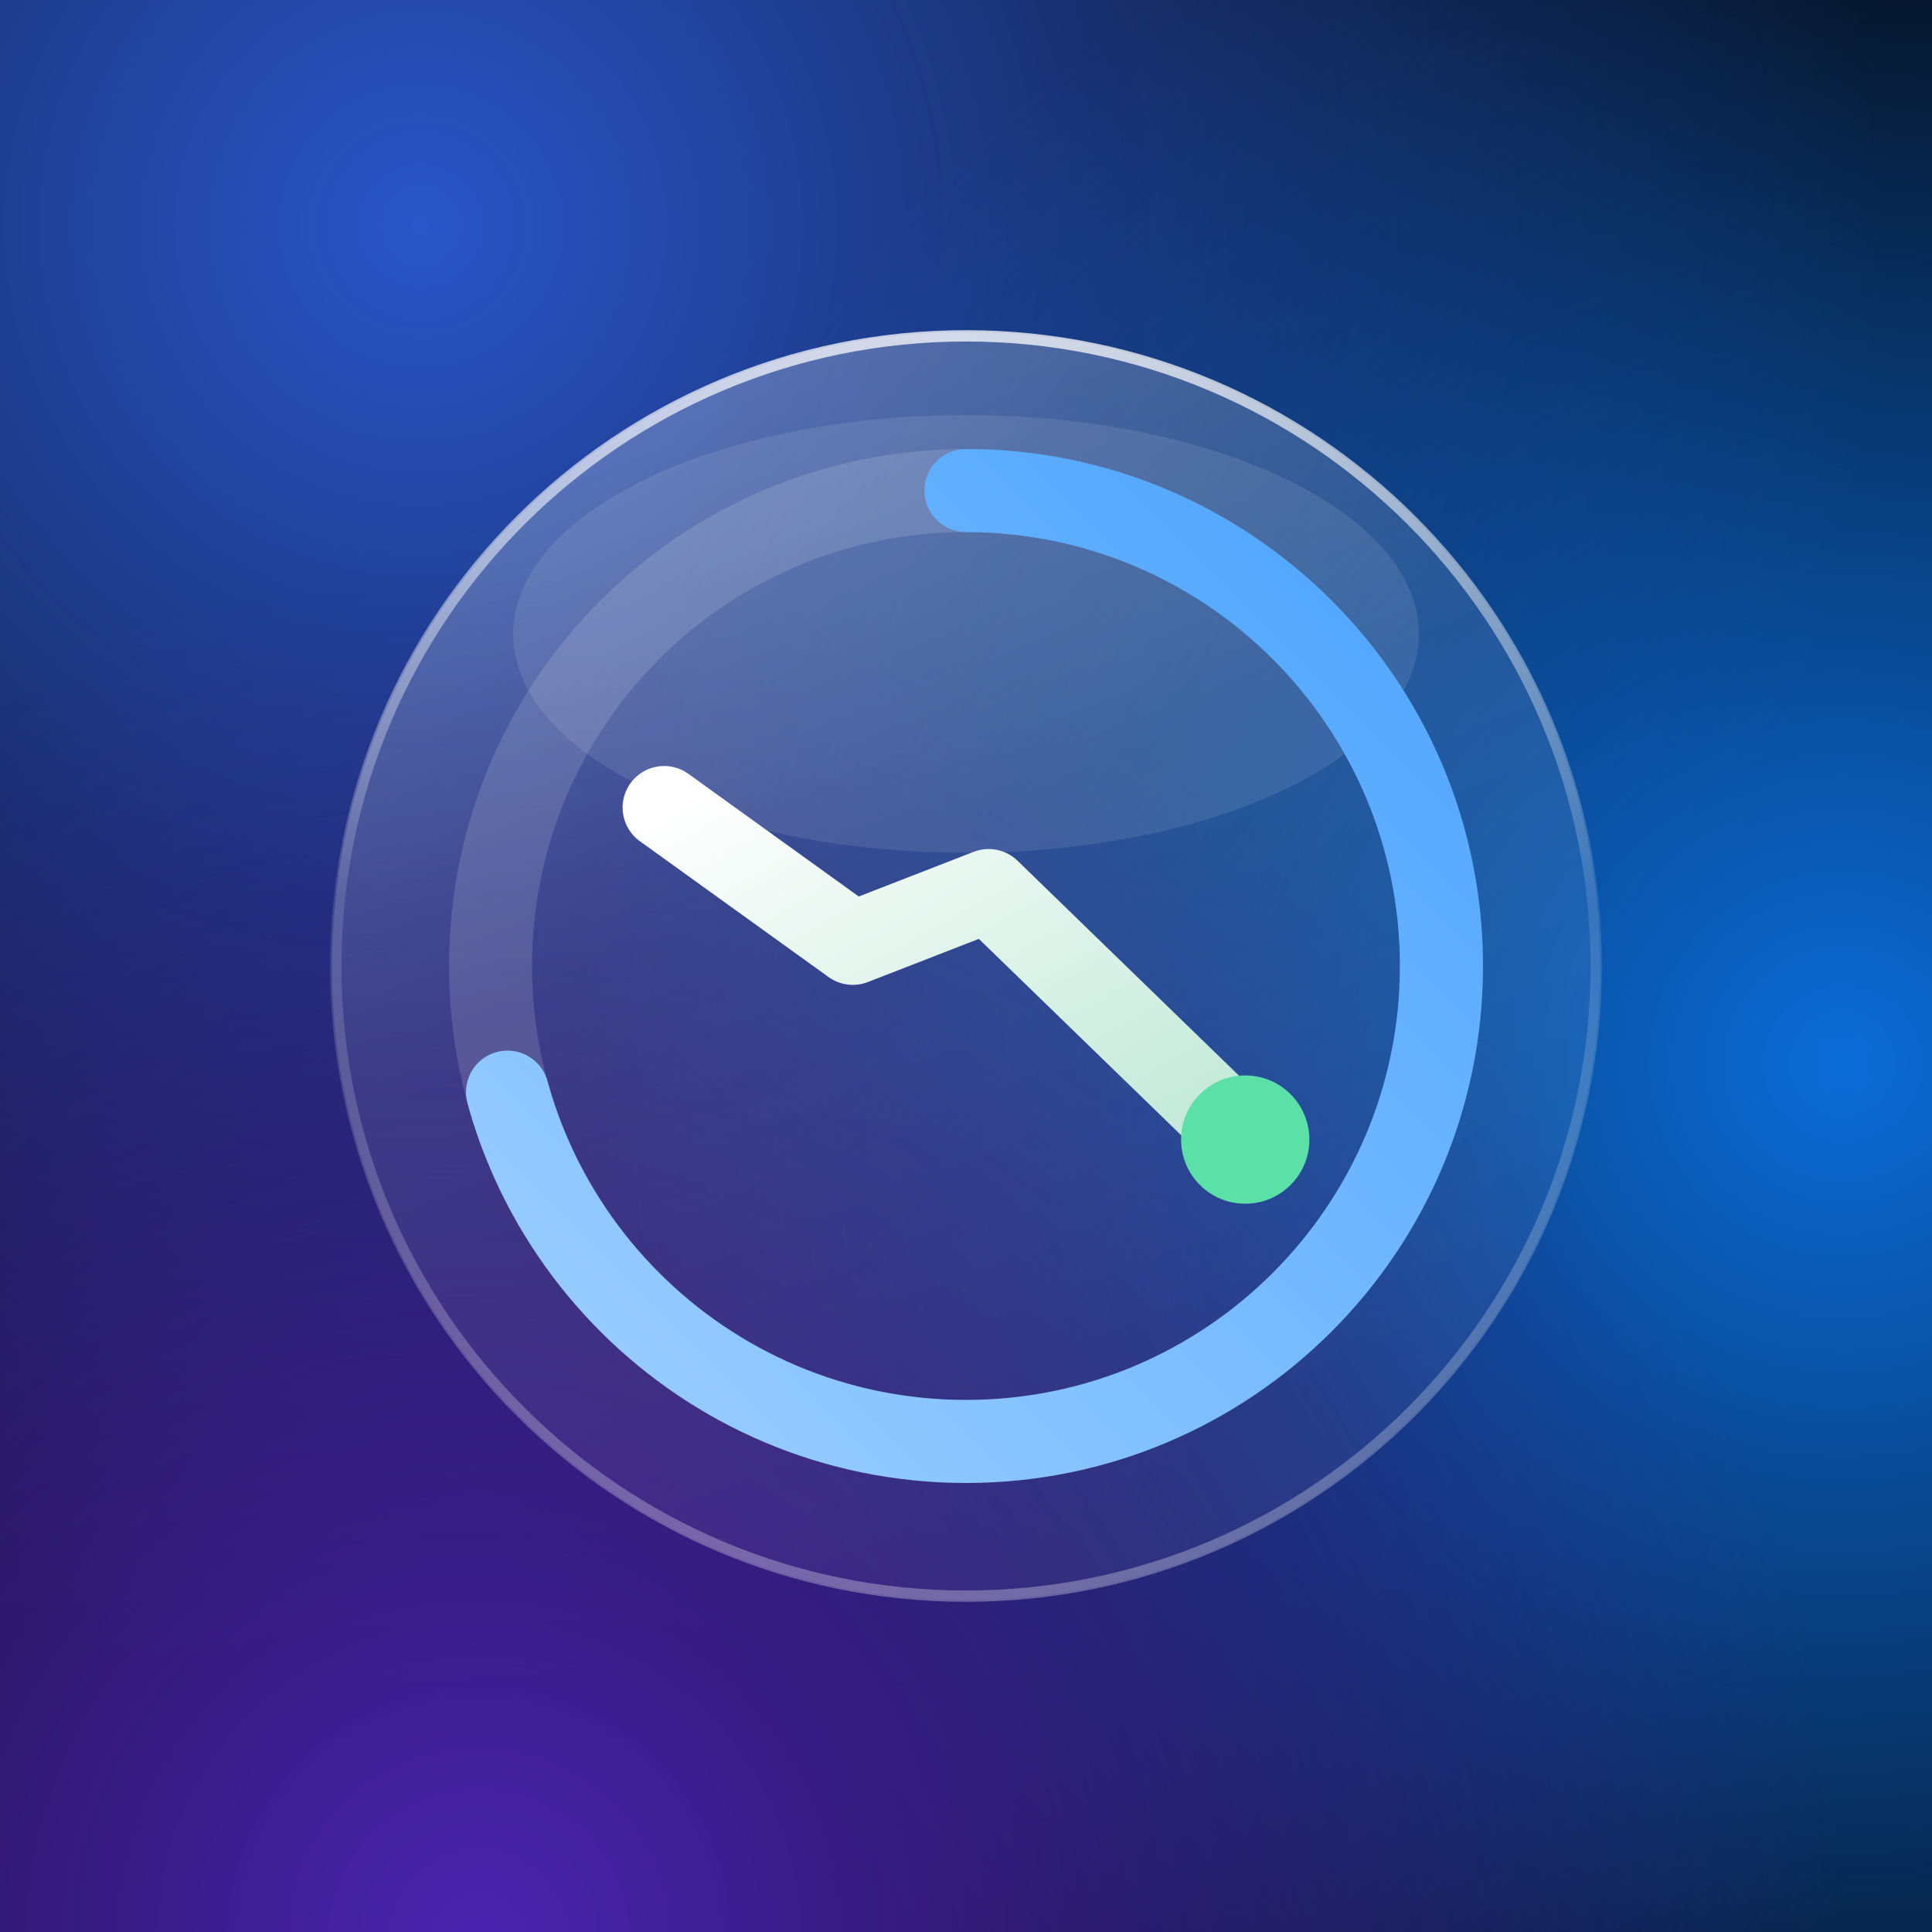
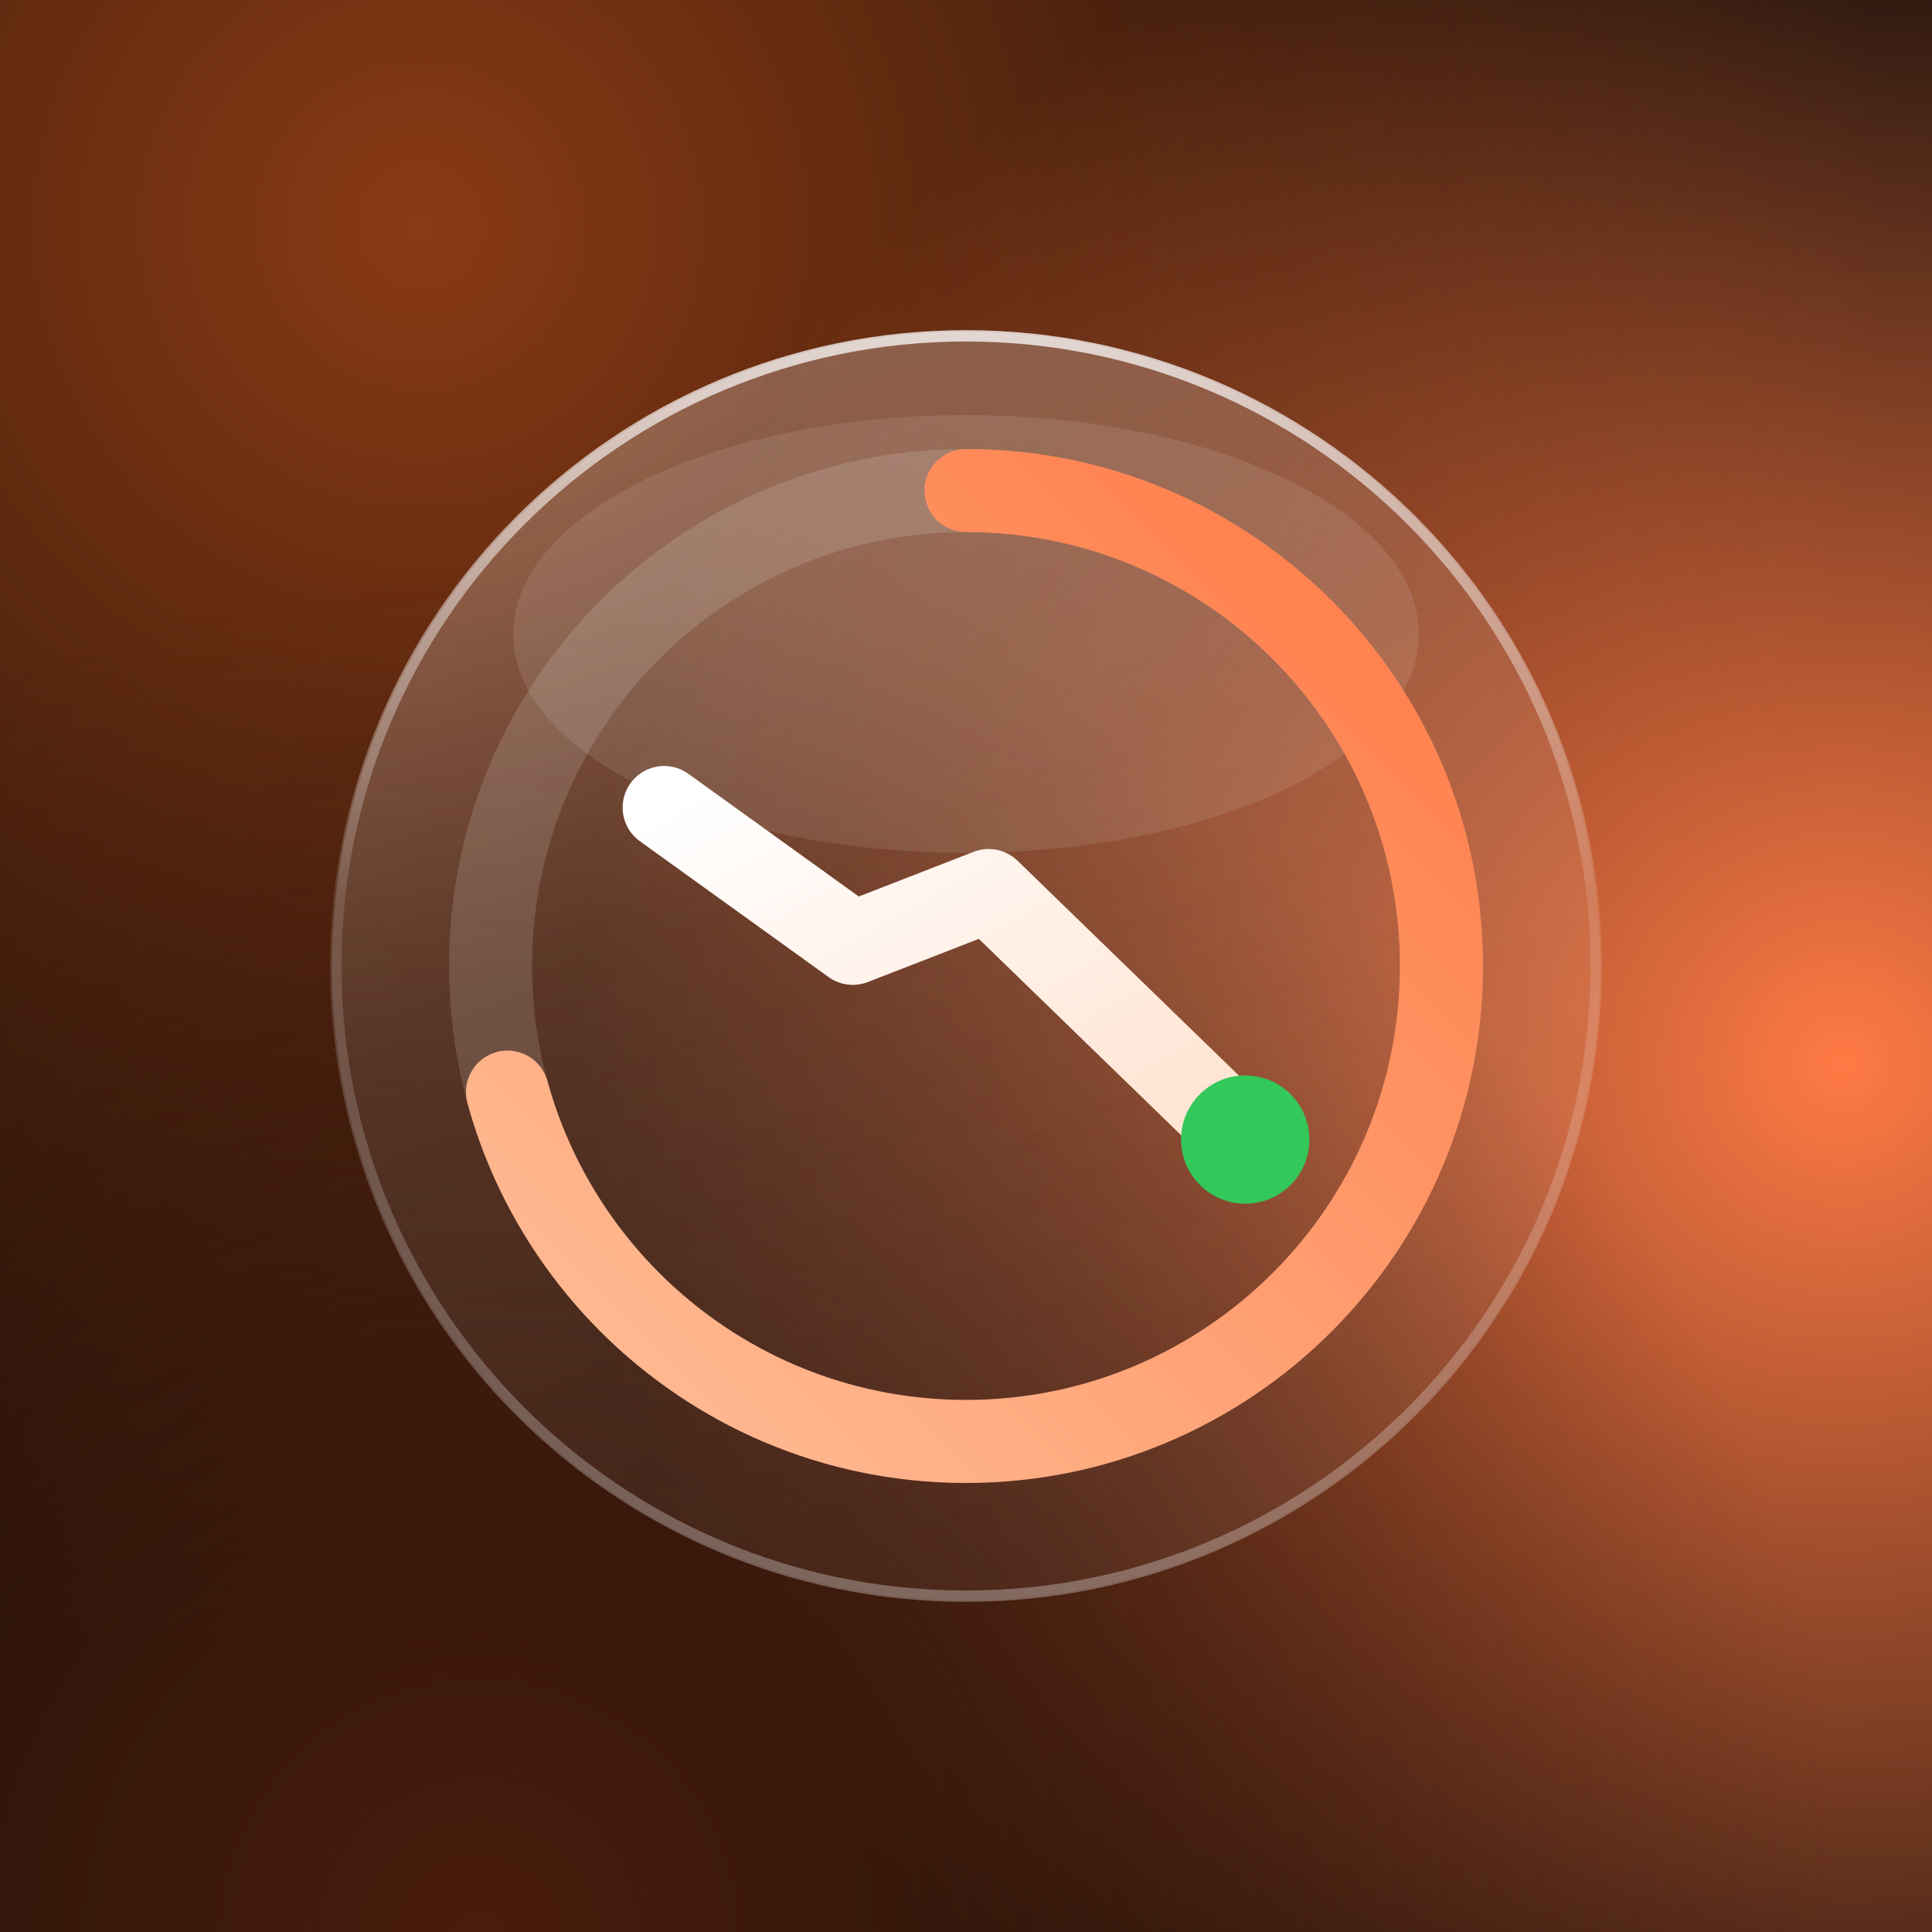
<svg xmlns="http://www.w3.org/2000/svg" viewBox="0 0 512 512">
  <defs>
    <radialGradient id="h1" cx="22%" cy="12%" r="75%">
-       <stop offset="0" stop-color="#2a56c9" />
-       <stop offset="1" stop-color="#2a56c9" stop-opacity="0" />
+       <stop offset="0" stop-color="#8a3a14" />
+       <stop offset="1" stop-color="#8a3a14" stop-opacity="0" />
    </radialGradient>
    <radialGradient id="h2" cx="95%" cy="55%" r="65%">
-       <stop offset="0" stop-color="#0b6cd8" />
-       <stop offset="1" stop-color="#0b6cd8" stop-opacity="0" />
+       <stop offset="0" stop-color="#ff7a45" />
+       <stop offset="1" stop-color="#ff7a45" stop-opacity="0" />
    </radialGradient>
    <radialGradient id="h3" cx="25%" cy="100%" r="70%">
-       <stop offset="0" stop-color="#4a24b0" />
-       <stop offset="1" stop-color="#4a24b0" stop-opacity="0" />
+       <stop offset="0" stop-color="#4a1d0c" />
+       <stop offset="1" stop-color="#4a1d0c" stop-opacity="0" />
    </radialGradient>
    <linearGradient id="glass" x1="0" y1="0" x2="0.4" y2="1">
      <stop offset="0" stop-color="#fff" stop-opacity=".30" />
      <stop offset=".5" stop-color="#fff" stop-opacity=".10" />
      <stop offset="1" stop-color="#fff" stop-opacity=".05" />
    </linearGradient>
    <linearGradient id="edge" x1="0" y1="0" x2="0" y2="1">
      <stop offset="0" stop-color="#fff" stop-opacity=".75" />
      <stop offset=".45" stop-color="#fff" stop-opacity=".12" />
      <stop offset="1" stop-color="#fff" stop-opacity=".30" />
    </linearGradient>
    <linearGradient id="arc" x1="0" y1="0" x2="1" y2="1">
-       <stop offset="0" stop-color="#9fd0ff" />
-       <stop offset="1" stop-color="#4aa3ff" />
+       <stop offset="0" stop-color="#ffc09a" />
+       <stop offset="1" stop-color="#ff7a45" />
    </linearGradient>
    <linearGradient id="trend" x1="0" y1="0" x2="1" y2="1">
      <stop offset="0" stop-color="#ffffff" />
-       <stop offset="1" stop-color="#bfe8d6" />
+       <stop offset="1" stop-color="#ffe2cf" />
    </linearGradient>
  </defs>
-   <rect width="512" height="512" fill="#05070f" />
+   <rect width="512" height="512" fill="#0c0907" />
  <rect width="512" height="512" fill="url(#h1)" />
  <rect width="512" height="512" fill="url(#h2)" />
  <rect width="512" height="512" fill="url(#h3)" />
  <circle cx="256" cy="256" r="168" fill="url(#glass)" />
  <circle cx="256" cy="256" r="167" fill="none" stroke="url(#edge)" stroke-width="3" />
  <ellipse cx="256" cy="168" rx="120" ry="58" fill="#fff" opacity=".10" />
  <circle cx="256" cy="256" r="126" fill="none" stroke="#fff" stroke-opacity=".14" stroke-width="22" />
  <circle cx="256" cy="256" r="126" fill="none" stroke="url(#arc)" stroke-width="22" stroke-linecap="round" stroke-dasharray="560 792" transform="rotate(-90 256 256)" />
  <path d="M176 214 L226 250 L262 236 L330 302" fill="none" stroke="url(#trend)" stroke-width="22" stroke-linecap="round" stroke-linejoin="round" />
-   <circle cx="330" cy="302" r="17" fill="#5be0a8" />
+   <circle cx="330" cy="302" r="17" fill="#34c759" />
</svg>
